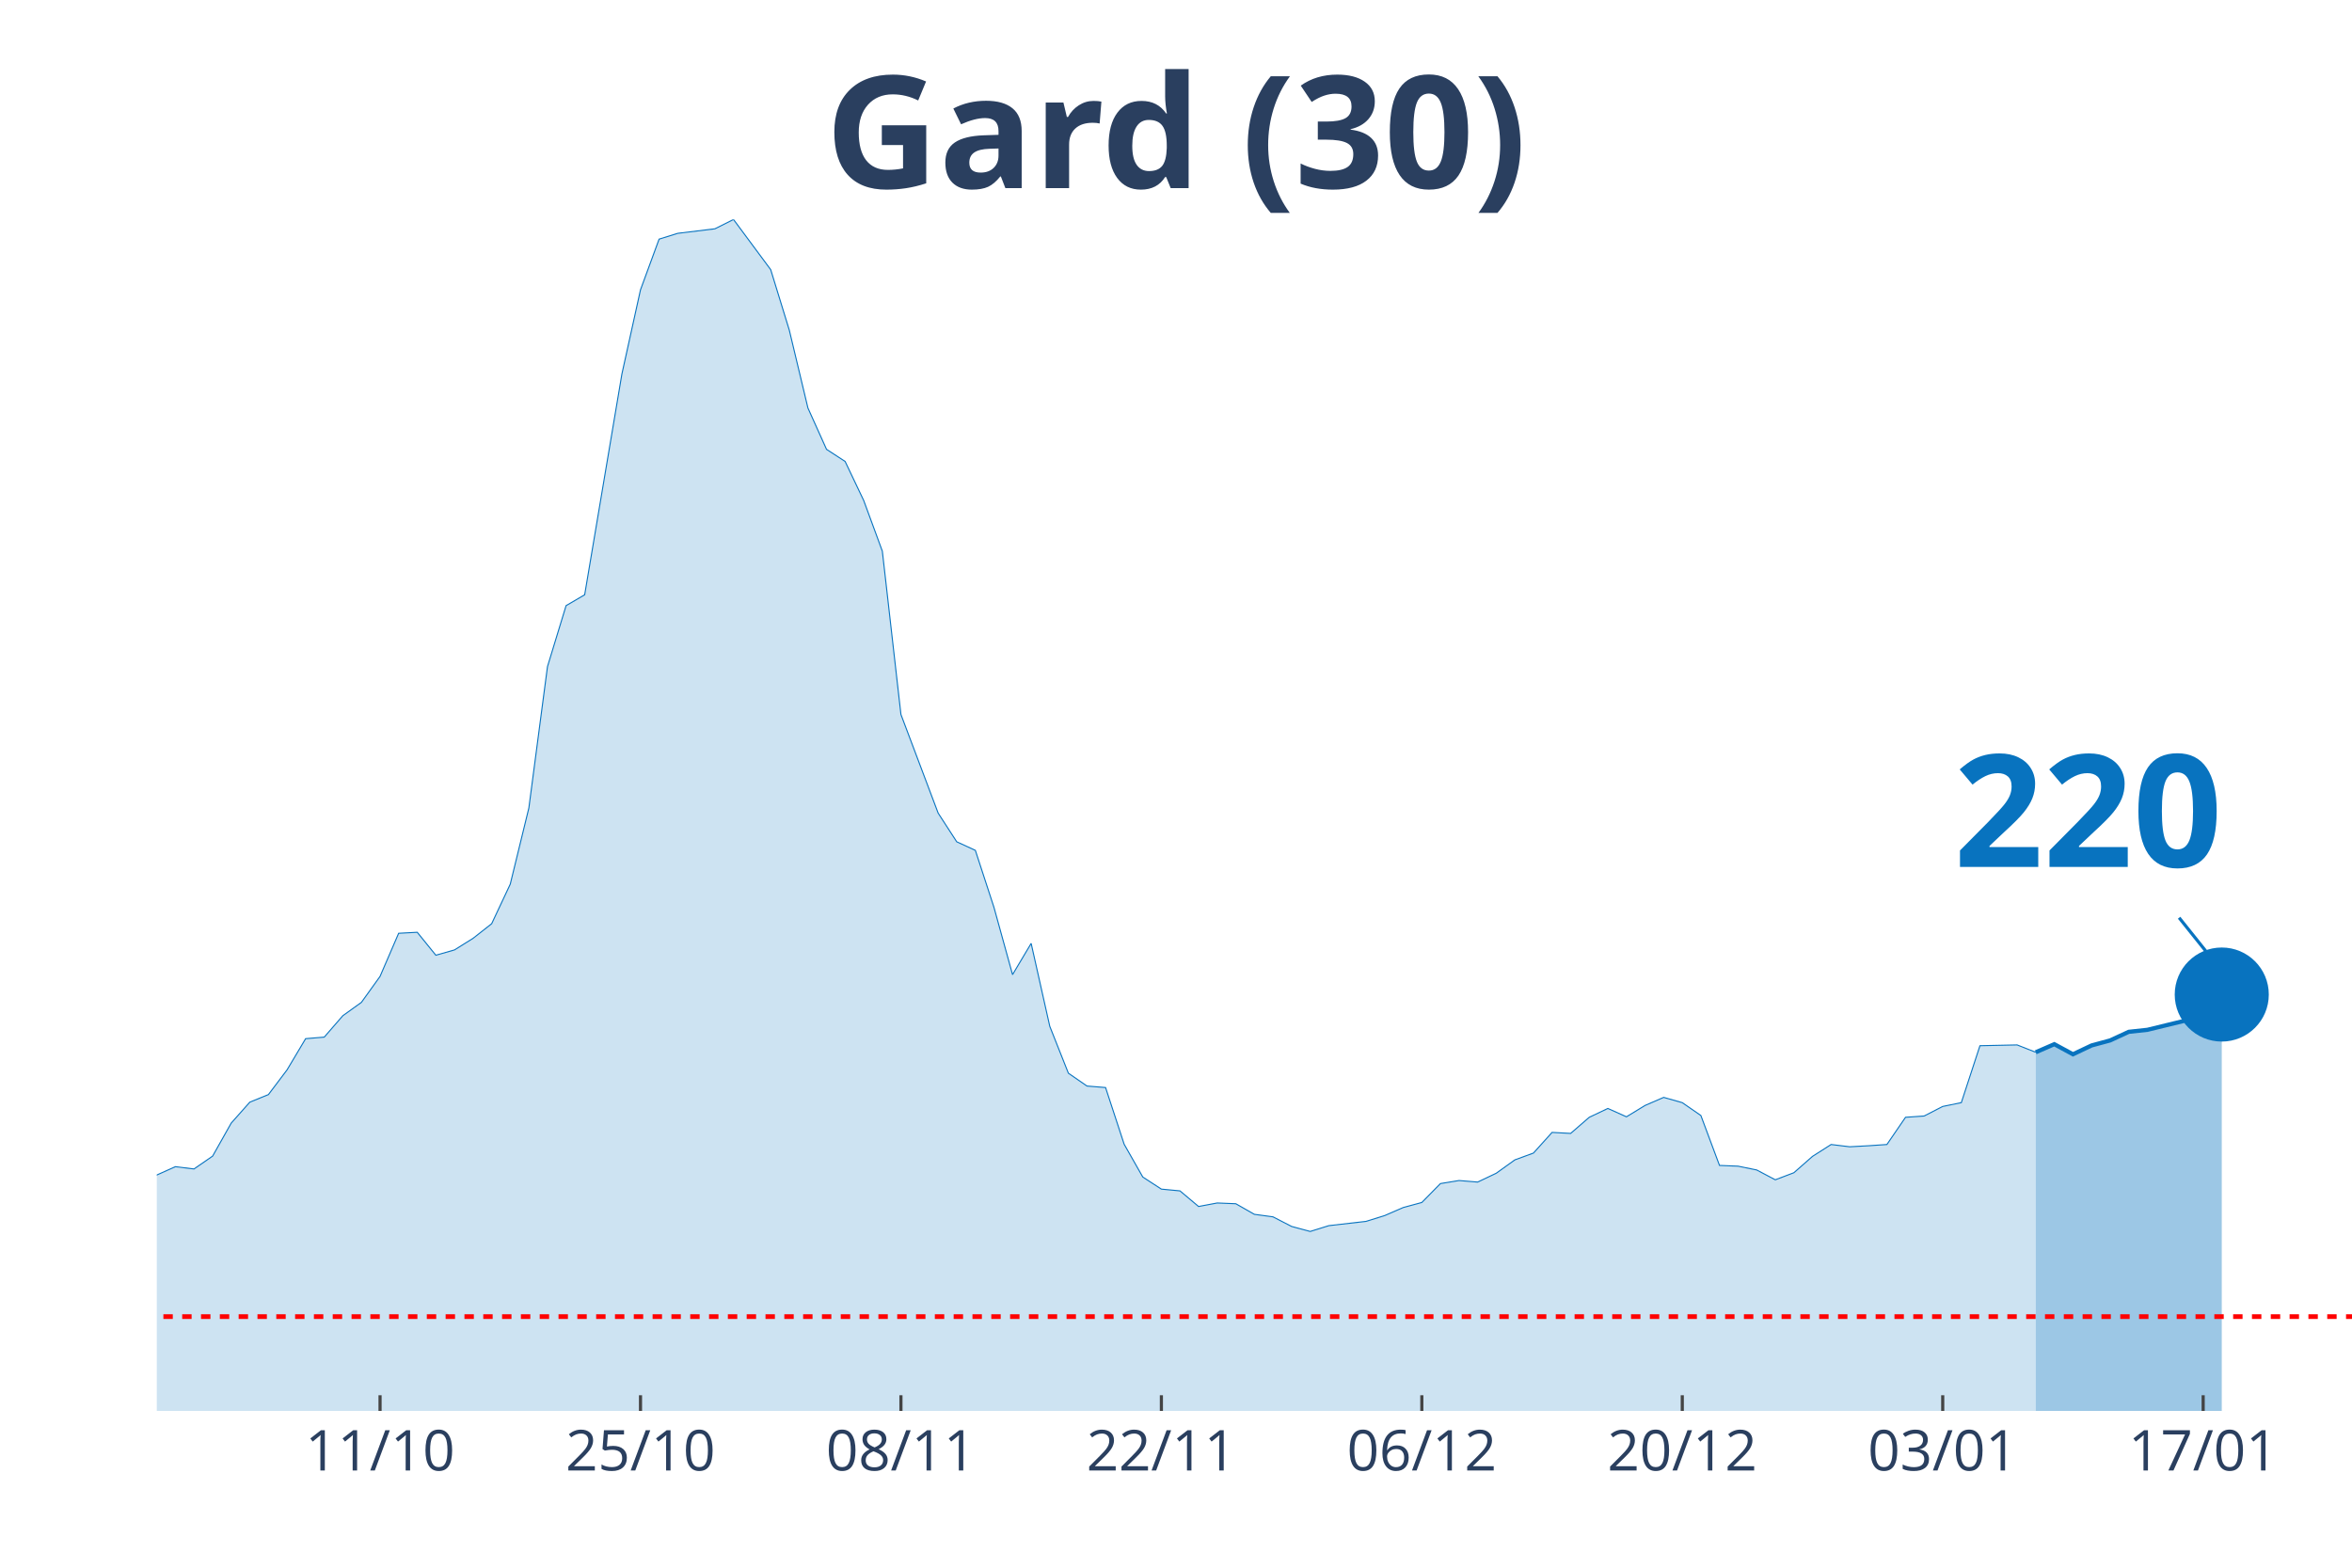
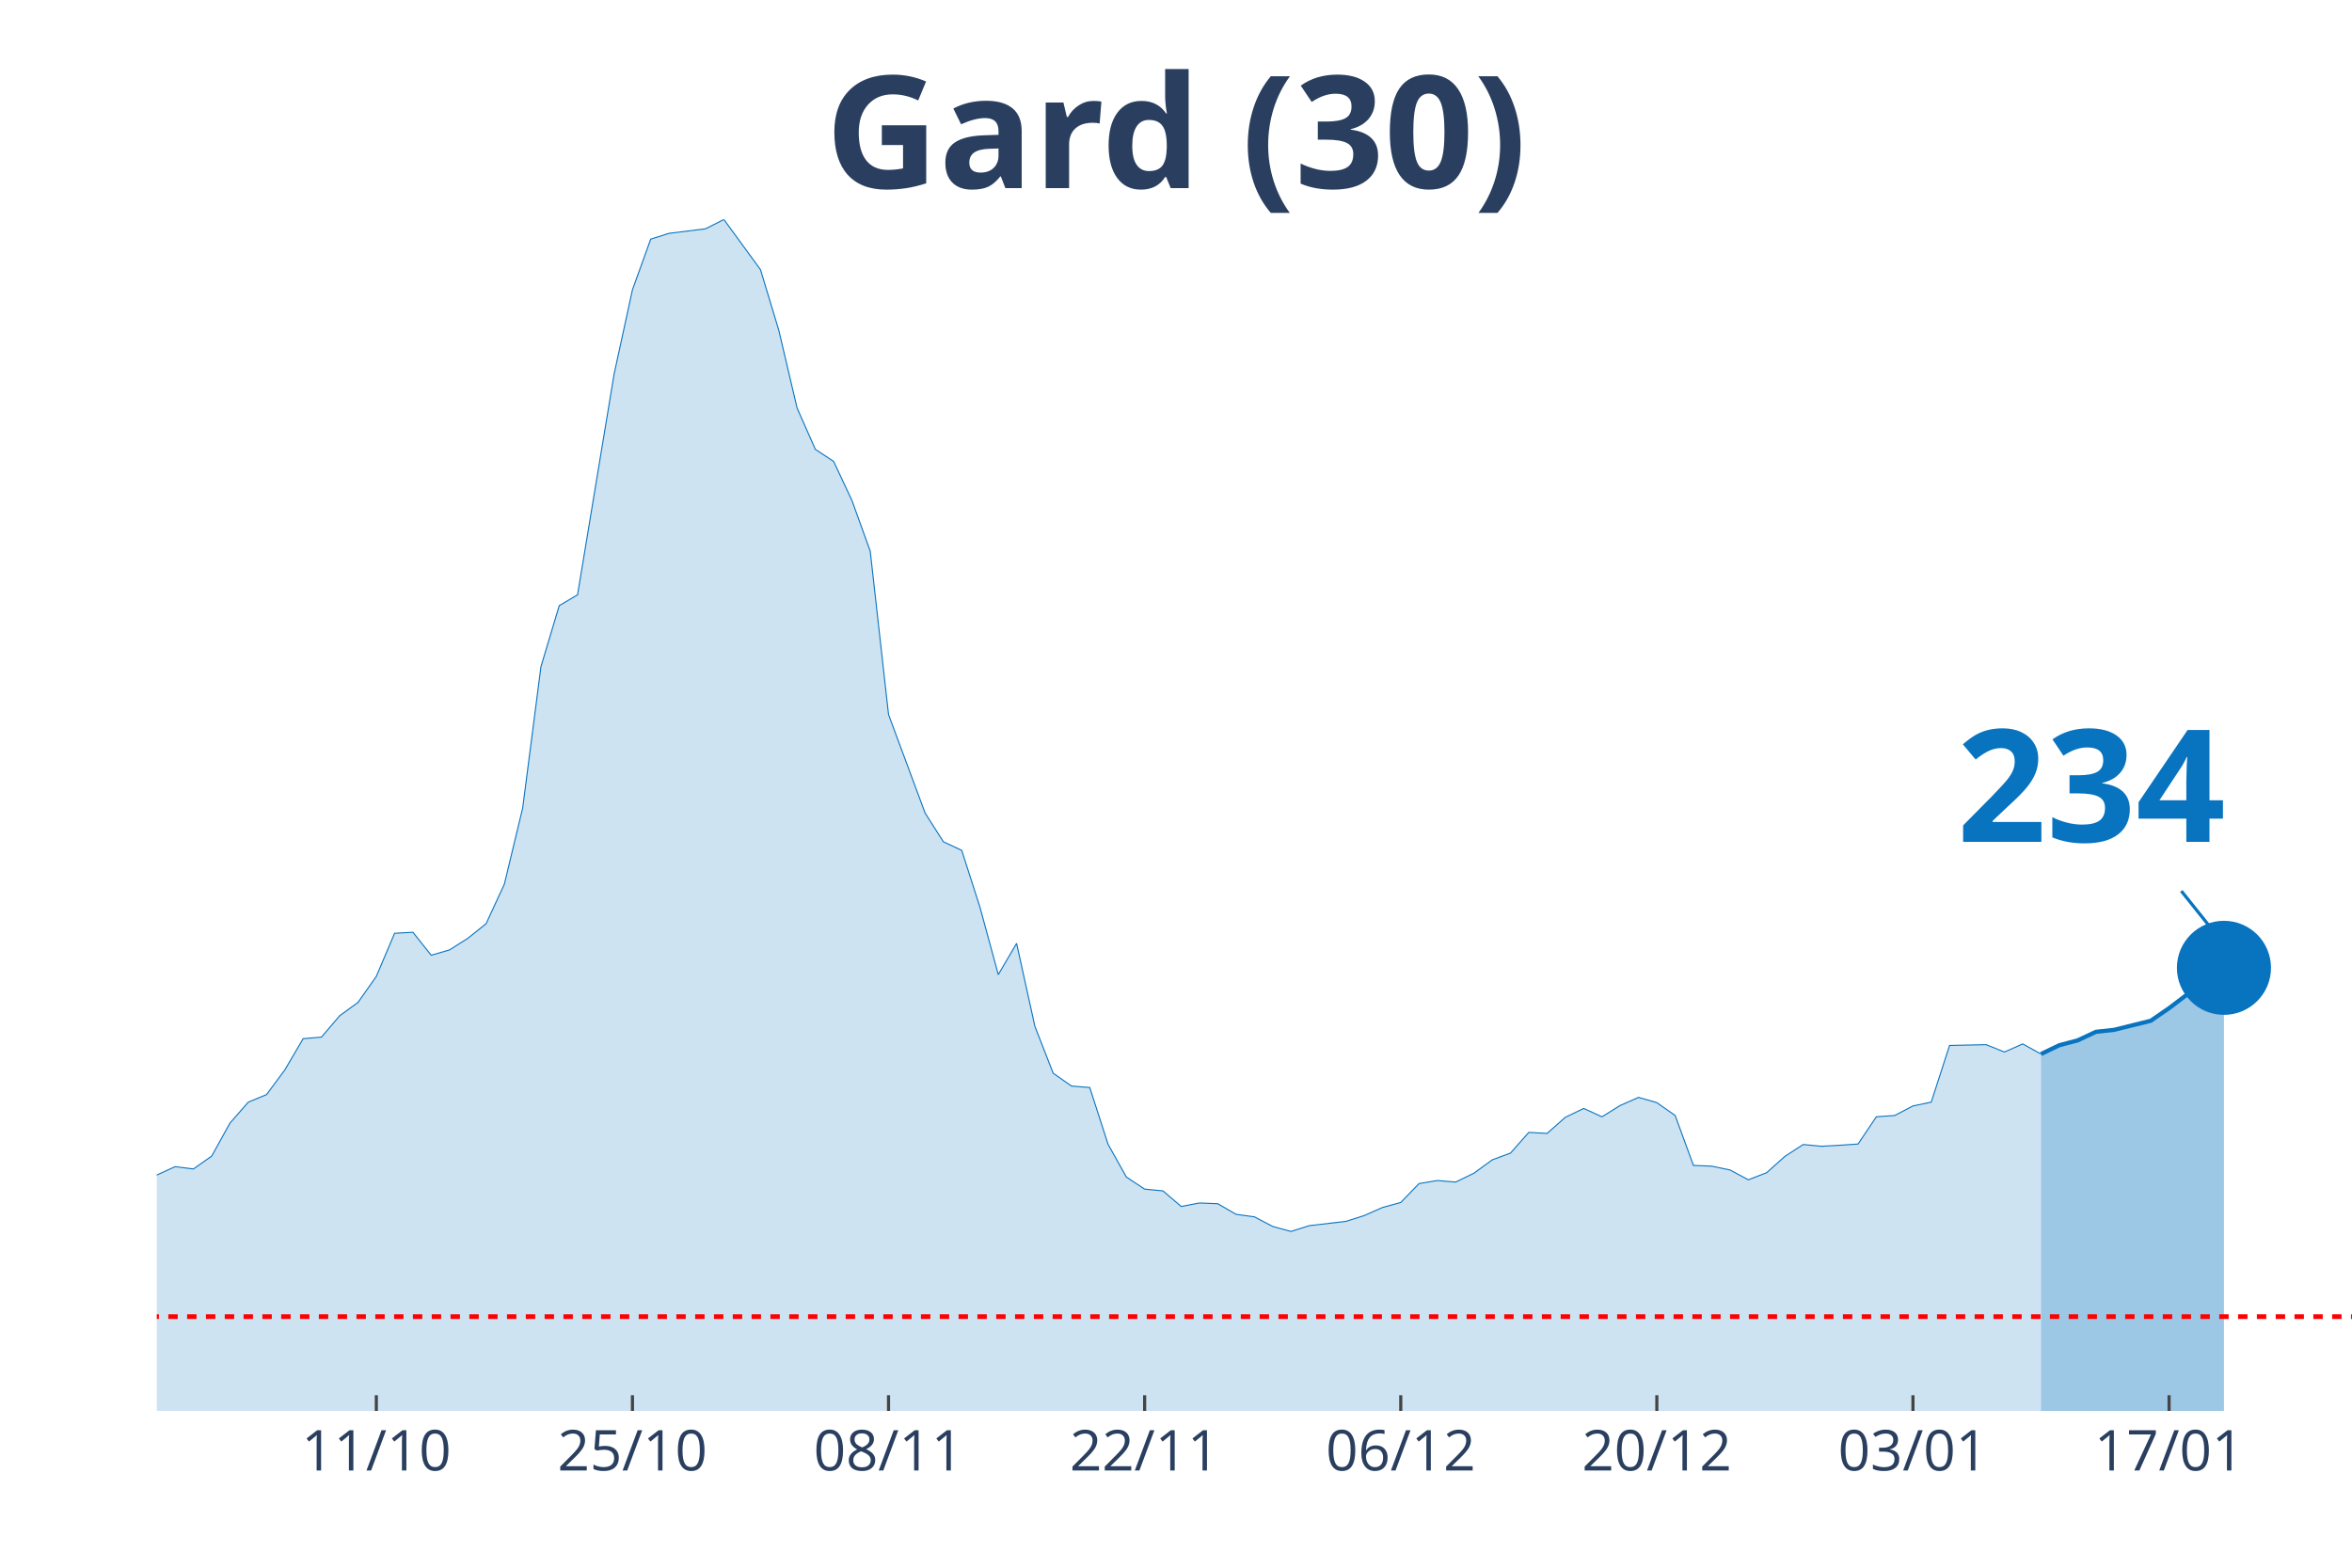
<svg xmlns="http://www.w3.org/2000/svg" class="main-svg" width="1125" height="750" style="" viewBox="0 0 750 500">
  <rect x="0" y="0" width="750" height="500" style="fill: rgb(0, 0, 0); fill-opacity: 0;" />
-   <defs id="defs-2b3df0">
+   <defs id="defs-a117e0">
    <g class="clips">
-       <clipPath id="clip2b3df0xyplot" class="plotclip">
+       <clipPath id="clipa117e0xyplot" class="plotclip">
        <rect width="700" height="380" />
      </clipPath>
-       <clipPath class="axesclip" id="clip2b3df0x">
+       <clipPath class="axesclip" id="clipa117e0x">
        <rect x="50" y="0" width="700" height="500" />
      </clipPath>
-       <clipPath class="axesclip" id="clip2b3df0y">
+       <clipPath class="axesclip" id="clipa117e0y">
        <rect x="0" y="70" width="750" height="380" />
      </clipPath>
-       <clipPath class="axesclip" id="clip2b3df0xy">
+       <clipPath class="axesclip" id="clipa117e0xy">
        <rect x="50" y="70" width="700" height="380" />
      </clipPath>
    </g>
    <g class="gradients" />
  </defs>
  <g class="bglayer">
    <rect class="bg" x="50" y="70" width="700" height="380" style="fill: rgb(0, 0, 0); fill-opacity: 0; stroke-width: 0;" />
  </g>
  <g class="layer-below">
    <g class="imagelayer" />
    <g class="shapelayer" />
  </g>
  <g class="cartesianlayer">
    <g class="subplot xy">
      <g class="layer-subplot">
        <g class="shapelayer" />
        <g class="imagelayer" />
      </g>
      <g class="gridlayer">
        <g class="x">
-           <path class="xgrid crisp" transform="translate(121.19,0)" d="M0,70v380" style="stroke: rgb(255, 255, 255); stroke-opacity: 1; stroke-width: 1px;" />
-           <path class="xgrid crisp" transform="translate(204.24,0)" d="M0,70v380" style="stroke: rgb(255, 255, 255); stroke-opacity: 1; stroke-width: 1px;" />
-           <path class="xgrid crisp" transform="translate(287.29,0)" d="M0,70v380" style="stroke: rgb(255, 255, 255); stroke-opacity: 1; stroke-width: 1px;" />
-           <path class="xgrid crisp" transform="translate(370.34,0)" d="M0,70v380" style="stroke: rgb(255, 255, 255); stroke-opacity: 1; stroke-width: 1px;" />
-           <path class="xgrid crisp" transform="translate(453.39,0)" d="M0,70v380" style="stroke: rgb(255, 255, 255); stroke-opacity: 1; stroke-width: 1px;" />
-           <path class="xgrid crisp" transform="translate(536.44,0)" d="M0,70v380" style="stroke: rgb(255, 255, 255); stroke-opacity: 1; stroke-width: 1px;" />
-           <path class="xgrid crisp" transform="translate(619.49,0)" d="M0,70v380" style="stroke: rgb(255, 255, 255); stroke-opacity: 1; stroke-width: 1px;" />
-           <path class="xgrid crisp" transform="translate(702.54,0)" d="M0,70v380" style="stroke: rgb(255, 255, 255); stroke-opacity: 1; stroke-width: 1px;" />
+           <path class="xgrid crisp" transform="translate(120,0)" d="M0,70v380" style="stroke: rgb(255, 255, 255); stroke-opacity: 1; stroke-width: 1px;" />
+           <path class="xgrid crisp" transform="translate(201.67,0)" d="M0,70v380" style="stroke: rgb(255, 255, 255); stroke-opacity: 1; stroke-width: 1px;" />
+           <path class="xgrid crisp" transform="translate(283.33,0)" d="M0,70v380" style="stroke: rgb(255, 255, 255); stroke-opacity: 1; stroke-width: 1px;" />
+           <path class="xgrid crisp" transform="translate(365,0)" d="M0,70v380" style="stroke: rgb(255, 255, 255); stroke-opacity: 1; stroke-width: 1px;" />
+           <path class="xgrid crisp" transform="translate(446.67,0)" d="M0,70v380" style="stroke: rgb(255, 255, 255); stroke-opacity: 1; stroke-width: 1px;" />
+           <path class="xgrid crisp" transform="translate(528.33,0)" d="M0,70v380" style="stroke: rgb(255, 255, 255); stroke-opacity: 1; stroke-width: 1px;" />
+           <path class="xgrid crisp" transform="translate(610,0)" d="M0,70v380" style="stroke: rgb(255, 255, 255); stroke-opacity: 1; stroke-width: 1px;" />
+           <path class="xgrid crisp" transform="translate(691.67,0)" d="M0,70v380" style="stroke: rgb(255, 255, 255); stroke-opacity: 1; stroke-width: 1px;" />
        </g>
        <g class="y" />
      </g>
      <g class="zerolinelayer" />
      <path class="xlines-below" />
      <path class="ylines-below" />
      <g class="overlines-below" />
      <g class="xaxislayer-below" />
      <g class="yaxislayer-below" />
      <g class="overaxes-below" />
-       <g class="plot" transform="translate(50, 70)" clip-path="url('#clip2b3df0xyplot')">
+       <g class="plot" transform="translate(50, 70)" clip-path="url('#clipa117e0xyplot')">
        <g class="scatterlayer mlayer">
-           <g class="trace scatter traceb77e24" style="stroke-miterlimit: 2;">
+           <g class="trace scatter tracee43f26" style="stroke-miterlimit: 2;">
            <g class="fills">
              <g>
-                 <path class="js-fill" d="M599.15,380L-806.78,380L-806.78,374.45L-753.39,376.62L-747.46,376.14L-676.27,371L-670.34,370.43L-646.61,369.79L-640.68,372.12L-605.08,376.86L-599.15,376.22L-498.31,378.15L-492.37,378.15L-397.46,372.93L-391.53,373.65L-314.41,368.99L-308.47,368.42L-278.81,362.96L-272.88,362.39L-255.08,356.2L-249.15,355.88L-219.49,351.78L-213.56,351.62L-183.9,347.92L-177.97,344.31L-166.1,338.84L-160.17,337.72L-142.37,333.94L-136.44,335.38L-124.58,332.01L-118.64,332.81L-112.71,333.45L-106.78,331.85L-100.85,332.41L-94.92,328.23L-88.98,327.26L-83.05,324.45L-77.12,322.04L-71.19,321.8L-65.25,316.73L-59.32,314.56L-53.39,313.84L-47.46,314.56L-41.53,316.81L-35.59,315.85L-29.66,314.72L-23.73,315.85L-17.8,316.41L-11.86,317.94L0,304.76L5.93,302.1L11.86,302.83L17.8,298.73L23.73,288.2L29.66,281.52L35.59,279.11L41.53,271.23L47.46,261.27L53.39,260.78L59.32,253.95L65.25,249.69L71.19,241.41L77.12,227.66L83.05,227.34L88.98,234.66L94.92,232.97L100.85,229.27L106.78,224.61L112.71,211.99L118.64,187.71L124.58,142.61L130.51,123.16L136.44,119.7L148.31,49.28L154.24,22.43L160.17,6.27L166.1,4.42L177.97,2.97L183.9,0L195.76,16L201.69,35.29L207.63,60.13L213.56,73.31L219.49,77.17L225.42,89.63L231.36,105.79L237.29,157.88L249.15,189.32L255.08,198.48L261.02,201.21L266.95,219.38L272.88,240.85L278.81,230.88L284.75,257.33L290.68,272.28L296.61,276.38L302.54,276.86L308.47,294.95L314.41,305.4L320.34,309.26L326.27,309.82L332.2,314.8L338.14,313.68L344.07,313.92L350,317.3L355.93,318.1L361.86,321.16L367.8,322.76L373.73,320.91L385.59,319.55L391.53,317.7L397.46,315.13L403.39,313.52L409.32,307.49L415.25,306.52L421.19,307.01L427.12,304.19L433.05,299.93L438.98,297.76L444.92,291.17L450.85,291.49L456.78,286.35L462.71,283.53L468.64,286.19L474.58,282.57L480.51,280L486.44,281.68L492.37,285.78L498.31,301.7L504.24,301.94L510.17,303.15L516.1,306.28L522.03,304.03L527.97,298.81L533.9,295.03L539.83,295.75L545.76,295.43L551.69,295.03L557.63,286.35L563.56,285.94L569.49,282.89L575.42,281.68L581.36,263.52L593.22,263.27L599.15,265.61" style="fill: rgb(8, 115, 191); fill-opacity: 0.2; stroke-width: 0;" />
+                 <path class="js-fill" d="M600.83,380L-793.33,380L-793.33,374.45L-740.83,376.62L-735,376.14L-665,371L-659.17,370.43L-635.83,369.79L-630,372.12L-595,376.86L-589.17,376.22L-495.83,377.67L-490,378.15L-408.33,373.97L-402.5,373.57L-320.83,370.92L-315,370.27L-239.17,354.6L-233.33,355.08L-215.83,351.78L-210,351.62L-180.83,347.92L-175,344.31L-163.33,338.84L-157.5,337.72L-140,333.94L-134.17,335.38L-122.5,332.01L-116.67,332.81L-110.83,333.45L-105,331.85L-99.17,332.41L-93.33,328.23L-87.5,327.26L-81.67,324.45L-75.83,322.04L-70,321.8L-64.17,316.73L-58.33,314.56L-52.5,313.84L-46.67,314.56L-40.83,316.81L-35,315.85L-29.17,314.72L-23.33,315.85L-17.5,316.41L-11.67,317.94L0,304.76L5.83,302.1L11.67,302.83L17.5,298.73L23.33,288.2L29.17,281.52L35,279.11L40.83,271.23L46.67,261.27L52.5,260.78L58.33,253.95L64.17,249.69L70,241.41L75.83,227.66L81.67,227.34L87.5,234.66L93.33,232.97L99.17,229.27L105,224.61L110.83,211.99L116.67,187.71L122.5,142.61L128.33,123.16L134.17,119.7L145.83,49.28L151.67,22.43L157.5,6.27L163.33,4.42L175,2.97L180.83,0L192.5,16L198.33,35.29L204.17,60.13L210,73.31L215.83,77.17L221.67,89.63L227.5,105.79L233.33,157.88L245,189.32L250.83,198.48L256.67,201.21L262.5,219.38L268.33,240.85L274.17,230.88L280,257.33L285.83,272.28L291.67,276.38L297.5,276.86L303.33,294.95L309.17,305.4L315,309.26L320.83,309.82L326.67,314.8L332.5,313.68L338.33,313.92L344.17,317.3L350,318.1L355.83,321.16L361.67,322.76L367.5,320.91L379.17,319.55L385,317.7L390.83,315.13L396.67,313.52L402.5,307.49L408.33,306.52L414.17,307.01L420,304.19L425.83,299.93L431.67,297.76L437.5,291.17L443.33,291.49L449.17,286.35L455,283.53L460.83,286.19L466.67,282.57L472.5,280L478.33,281.68L484.17,285.78L490,301.7L495.83,301.94L501.67,303.15L507.5,306.28L513.33,304.03L519.17,298.81L525,295.03L530.83,295.59L536.67,295.27L542.5,294.87L548.33,286.19L554.17,285.78L560,282.73L565.83,281.52L571.67,263.44L583.33,263.19L589.17,265.53L595,262.95L600.83,266.17" style="fill: rgb(8, 115, 191); fill-opacity: 0.2; stroke-width: 0;" />
              </g>
            </g>
            <g class="errorbars" />
            <g class="lines">
-               <path class="js-line" d="M-806.78,374.45L-753.39,376.62L-747.46,376.14L-676.27,371L-670.34,370.43L-646.61,369.79L-640.68,372.12L-605.08,376.86L-599.15,376.22L-498.31,378.15L-492.37,378.15L-397.46,372.93L-391.53,373.65L-314.41,368.99L-308.47,368.42L-278.81,362.96L-272.88,362.39L-255.08,356.2L-249.15,355.88L-219.49,351.78L-213.56,351.62L-183.9,347.92L-177.97,344.31L-166.1,338.84L-160.17,337.72L-142.37,333.94L-136.44,335.38L-124.58,332.01L-118.64,332.81L-112.71,333.45L-106.78,331.85L-100.85,332.41L-94.92,328.23L-88.98,327.26L-83.05,324.45L-77.12,322.04L-71.19,321.8L-65.25,316.73L-59.32,314.56L-53.39,313.84L-47.46,314.56L-41.53,316.81L-35.59,315.85L-29.66,314.72L-23.73,315.85L-17.8,316.41L-11.86,317.94L0,304.76L5.93,302.1L11.86,302.83L17.8,298.73L23.73,288.2L29.66,281.52L35.59,279.11L41.53,271.23L47.46,261.27L53.39,260.78L59.32,253.95L65.25,249.69L71.19,241.41L77.12,227.66L83.05,227.34L88.98,234.66L94.92,232.97L100.85,229.27L106.78,224.61L112.71,211.99L118.64,187.71L124.58,142.61L130.51,123.16L136.44,119.7L148.31,49.28L154.24,22.43L160.17,6.27L166.1,4.42L177.97,2.97L183.9,0L195.76,16L201.69,35.29L207.63,60.13L213.56,73.31L219.49,77.17L225.42,89.63L231.36,105.79L237.29,157.88L249.15,189.32L255.08,198.48L261.02,201.21L266.95,219.38L272.88,240.85L278.81,230.88L284.75,257.33L290.68,272.28L296.61,276.38L302.54,276.86L308.47,294.95L314.41,305.4L320.34,309.26L326.27,309.82L332.2,314.8L338.14,313.68L344.07,313.92L350,317.3L355.93,318.1L361.86,321.16L367.8,322.76L373.73,320.91L385.59,319.55L391.53,317.7L397.46,315.13L403.39,313.52L409.32,307.49L415.25,306.52L421.19,307.01L427.12,304.19L433.05,299.93L438.98,297.76L444.92,291.17L450.85,291.49L456.78,286.35L462.71,283.53L468.64,286.19L474.58,282.57L480.51,280L486.44,281.68L492.37,285.78L498.31,301.7L504.24,301.94L510.17,303.15L516.1,306.28L522.03,304.03L527.97,298.81L533.9,295.03L539.83,295.75L545.76,295.43L551.69,295.03L557.63,286.35L563.56,285.94L569.49,282.89L575.42,281.68L581.36,263.52L593.22,263.27L599.15,265.61" style="vector-effect: non-scaling-stroke; fill: none; stroke: rgb(8, 115, 191); stroke-opacity: 1; stroke-width: 0.5px; opacity: 1;" />
+               <path class="js-line" d="M-793.33,374.45L-740.83,376.62L-735,376.14L-665,371L-659.17,370.43L-635.83,369.79L-630,372.12L-595,376.86L-589.17,376.22L-495.83,377.67L-490,378.15L-408.33,373.97L-402.5,373.57L-320.83,370.92L-315,370.27L-239.17,354.6L-233.33,355.08L-215.83,351.78L-210,351.62L-180.83,347.92L-175,344.31L-163.33,338.84L-157.5,337.72L-140,333.94L-134.17,335.38L-122.5,332.01L-116.67,332.81L-110.83,333.45L-105,331.85L-99.17,332.41L-93.33,328.23L-87.5,327.26L-81.67,324.45L-75.83,322.04L-70,321.8L-64.17,316.73L-58.33,314.56L-52.5,313.84L-46.67,314.56L-40.83,316.81L-35,315.85L-29.17,314.72L-23.33,315.85L-17.5,316.41L-11.67,317.94L0,304.76L5.83,302.1L11.67,302.83L17.5,298.73L23.33,288.2L29.17,281.52L35,279.11L40.83,271.23L46.67,261.27L52.5,260.78L58.33,253.95L64.17,249.69L70,241.41L75.83,227.66L81.67,227.34L87.5,234.66L93.33,232.97L99.17,229.27L105,224.61L110.83,211.99L116.67,187.71L122.5,142.61L128.33,123.16L134.17,119.7L145.83,49.28L151.67,22.43L157.5,6.27L163.33,4.42L175,2.97L180.83,0L192.5,16L198.33,35.29L204.17,60.13L210,73.31L215.83,77.17L221.67,89.63L227.5,105.79L233.33,157.88L245,189.32L250.83,198.48L256.67,201.21L262.5,219.38L268.33,240.85L274.17,230.88L280,257.33L285.83,272.28L291.67,276.38L297.5,276.86L303.33,294.95L309.17,305.4L315,309.26L320.83,309.82L326.67,314.8L332.5,313.68L338.33,313.92L344.17,317.3L350,318.1L355.83,321.16L361.67,322.76L367.5,320.91L379.17,319.55L385,317.7L390.83,315.13L396.67,313.52L402.5,307.49L408.33,306.52L414.17,307.01L420,304.19L425.83,299.93L431.67,297.76L437.5,291.17L443.33,291.49L449.17,286.35L455,283.53L460.83,286.19L466.67,282.57L472.5,280L478.33,281.68L484.17,285.78L490,301.7L495.83,301.94L501.67,303.15L507.5,306.28L513.33,304.03L519.17,298.81L525,295.03L530.83,295.59L536.67,295.27L542.5,294.87L548.33,286.19L554.17,285.78L560,282.73L565.83,281.52L571.67,263.44L583.33,263.19L589.17,265.53L595,262.95L600.83,266.17" style="vector-effect: non-scaling-stroke; fill: none; stroke: rgb(8, 115, 191); stroke-opacity: 1; stroke-width: 0.5px; opacity: 1;" />
            </g>
            <g class="points" />
            <g class="text" />
          </g>
-           <g class="trace scatter trace541b56" style="stroke-miterlimit: 2;">
+           <g class="trace scatter tracee91149" style="stroke-miterlimit: 2;">
            <g class="fills">
              <g>
-                 <path class="js-fill" d="M658.47,380L599.15,380L599.15,265.61L605.08,263.03L611.02,266.25L616.95,263.44L622.88,261.83L628.81,259.09L634.75,258.45L646.61,255.56L652.54,251.54L658.47,247.2" style="fill: rgb(8, 115, 191); fill-opacity: 0.4; stroke-width: 0;" />
+                 <path class="js-fill" d="M659.17,380L600.83,380L600.83,266.17L606.67,263.36L612.5,261.83L618.33,259.09L624.17,258.45L635.83,255.56L641.67,251.54L647.5,247.12L653.33,240.12L659.17,238.68" style="fill: rgb(8, 115, 191); fill-opacity: 0.4; stroke-width: 0;" />
              </g>
            </g>
            <g class="errorbars" />
            <g class="lines">
-               <path class="js-line" d="M599.15,265.61L605.08,263.03L611.02,266.25L616.95,263.44L622.88,261.83L628.81,259.09L634.75,258.45L646.61,255.56L652.54,251.54L658.47,247.2" style="vector-effect: non-scaling-stroke; fill: none; stroke: rgb(8, 115, 191); stroke-opacity: 1; stroke-width: 2px; opacity: 1;" />
+               <path class="js-line" d="M600.83,266.17L606.67,263.36L612.5,261.83L618.33,259.09L624.17,258.45L635.83,255.56L641.67,251.54L647.5,247.12L653.33,240.12L659.17,238.68" style="vector-effect: non-scaling-stroke; fill: none; stroke: rgb(8, 115, 191); stroke-opacity: 1; stroke-width: 2px; opacity: 1;" />
            </g>
            <g class="points" />
            <g class="text" />
          </g>
-           <g class="trace scatter trace2809a4" style="stroke-miterlimit: 2; opacity: 1;">
+           <g class="trace scatter trace2f7f7e" style="stroke-miterlimit: 2; opacity: 1;">
            <g class="fills" />
            <g class="errorbars" />
            <g class="lines" />
            <g class="points">
-               <path class="point" transform="translate(658.47,247.2)" d="M15,0A15,15 0 1,1 0,-15A15,15 0 0,1 15,0Z" style="opacity: 1; stroke-width: 0px; fill: rgb(8, 115, 191); fill-opacity: 1;" />
+               <path class="point" transform="translate(659.17,238.68)" d="M15,0A15,15 0 1,1 0,-15A15,15 0 0,1 15,0Z" style="opacity: 1; stroke-width: 0px; fill: rgb(8, 115, 191); fill-opacity: 1;" />
            </g>
            <g class="text" />
          </g>
        </g>
      </g>
      <g class="overplot" />
      <path class="xlines-above crisp" style="fill: none; stroke-width: 1px; stroke: rgb(0, 0, 0); stroke-opacity: 0;" d="" />
      <path class="ylines-above crisp" style="fill: none;" d="M0,0" />
      <g class="overlines-above" />
      <g class="xaxislayer-above">
-         <path class="xtick ticks crisp" d="M0,450v-5" transform="translate(121.19,0)" style="stroke: rgb(68, 68, 68); stroke-opacity: 1; stroke-width: 1px;" />
-         <path class="xtick ticks crisp" d="M0,450v-5" transform="translate(204.24,0)" style="stroke: rgb(68, 68, 68); stroke-opacity: 1; stroke-width: 1px;" />
-         <path class="xtick ticks crisp" d="M0,450v-5" transform="translate(287.29,0)" style="stroke: rgb(68, 68, 68); stroke-opacity: 1; stroke-width: 1px;" />
-         <path class="xtick ticks crisp" d="M0,450v-5" transform="translate(370.34,0)" style="stroke: rgb(68, 68, 68); stroke-opacity: 1; stroke-width: 1px;" />
-         <path class="xtick ticks crisp" d="M0,450v-5" transform="translate(453.39,0)" style="stroke: rgb(68, 68, 68); stroke-opacity: 1; stroke-width: 1px;" />
-         <path class="xtick ticks crisp" d="M0,450v-5" transform="translate(536.44,0)" style="stroke: rgb(68, 68, 68); stroke-opacity: 1; stroke-width: 1px;" />
-         <path class="xtick ticks crisp" d="M0,450v-5" transform="translate(619.49,0)" style="stroke: rgb(68, 68, 68); stroke-opacity: 1; stroke-width: 1px;" />
-         <path class="xtick ticks crisp" d="M0,450v-5" transform="translate(702.54,0)" style="stroke: rgb(68, 68, 68); stroke-opacity: 1; stroke-width: 1px;" />
+         <path class="xtick ticks crisp" d="M0,450v-5" transform="translate(120,0)" style="stroke: rgb(68, 68, 68); stroke-opacity: 1; stroke-width: 1px;" />
+         <path class="xtick ticks crisp" d="M0,450v-5" transform="translate(201.67,0)" style="stroke: rgb(68, 68, 68); stroke-opacity: 1; stroke-width: 1px;" />
+         <path class="xtick ticks crisp" d="M0,450v-5" transform="translate(283.33,0)" style="stroke: rgb(68, 68, 68); stroke-opacity: 1; stroke-width: 1px;" />
+         <path class="xtick ticks crisp" d="M0,450v-5" transform="translate(365,0)" style="stroke: rgb(68, 68, 68); stroke-opacity: 1; stroke-width: 1px;" />
+         <path class="xtick ticks crisp" d="M0,450v-5" transform="translate(446.67,0)" style="stroke: rgb(68, 68, 68); stroke-opacity: 1; stroke-width: 1px;" />
+         <path class="xtick ticks crisp" d="M0,450v-5" transform="translate(528.33,0)" style="stroke: rgb(68, 68, 68); stroke-opacity: 1; stroke-width: 1px;" />
+         <path class="xtick ticks crisp" d="M0,450v-5" transform="translate(610,0)" style="stroke: rgb(68, 68, 68); stroke-opacity: 1; stroke-width: 1px;" />
+         <path class="xtick ticks crisp" d="M0,450v-5" transform="translate(691.67,0)" style="stroke: rgb(68, 68, 68); stroke-opacity: 1; stroke-width: 1px;" />
        <g class="xtick">
-           <text text-anchor="middle" x="0" y="469" transform="translate(121.19,0)" style="font-family: 'Open Sans', verdana, arial, sans-serif; font-size: 18px; fill: rgb(42, 63, 95); fill-opacity: 1; white-space: pre;">11/10</text>
+           <text text-anchor="middle" x="0" y="469" transform="translate(120,0)" style="font-family: 'Open Sans', verdana, arial, sans-serif; font-size: 18px; fill: rgb(42, 63, 95); fill-opacity: 1; white-space: pre;">11/10</text>
        </g>
        <g class="xtick">
-           <text text-anchor="middle" x="0" y="469" transform="translate(204.24,0)" style="font-family: 'Open Sans', verdana, arial, sans-serif; font-size: 18px; fill: rgb(42, 63, 95); fill-opacity: 1; white-space: pre;">25/10</text>
+           <text text-anchor="middle" x="0" y="469" transform="translate(201.67,0)" style="font-family: 'Open Sans', verdana, arial, sans-serif; font-size: 18px; fill: rgb(42, 63, 95); fill-opacity: 1; white-space: pre;">25/10</text>
        </g>
        <g class="xtick">
-           <text text-anchor="middle" x="0" y="469" transform="translate(287.29,0)" style="font-family: 'Open Sans', verdana, arial, sans-serif; font-size: 18px; fill: rgb(42, 63, 95); fill-opacity: 1; white-space: pre;">08/11</text>
+           <text text-anchor="middle" x="0" y="469" transform="translate(283.33,0)" style="font-family: 'Open Sans', verdana, arial, sans-serif; font-size: 18px; fill: rgb(42, 63, 95); fill-opacity: 1; white-space: pre;">08/11</text>
        </g>
        <g class="xtick">
-           <text text-anchor="middle" x="0" y="469" transform="translate(370.34,0)" style="font-family: 'Open Sans', verdana, arial, sans-serif; font-size: 18px; fill: rgb(42, 63, 95); fill-opacity: 1; white-space: pre;">22/11</text>
+           <text text-anchor="middle" x="0" y="469" transform="translate(365,0)" style="font-family: 'Open Sans', verdana, arial, sans-serif; font-size: 18px; fill: rgb(42, 63, 95); fill-opacity: 1; white-space: pre;">22/11</text>
        </g>
        <g class="xtick">
-           <text text-anchor="middle" x="0" y="469" transform="translate(453.39,0)" style="font-family: 'Open Sans', verdana, arial, sans-serif; font-size: 18px; fill: rgb(42, 63, 95); fill-opacity: 1; white-space: pre;">06/12</text>
+           <text text-anchor="middle" x="0" y="469" transform="translate(446.67,0)" style="font-family: 'Open Sans', verdana, arial, sans-serif; font-size: 18px; fill: rgb(42, 63, 95); fill-opacity: 1; white-space: pre;">06/12</text>
        </g>
        <g class="xtick">
-           <text text-anchor="middle" x="0" y="469" transform="translate(536.44,0)" style="font-family: 'Open Sans', verdana, arial, sans-serif; font-size: 18px; fill: rgb(42, 63, 95); fill-opacity: 1; white-space: pre;">20/12</text>
+           <text text-anchor="middle" x="0" y="469" transform="translate(528.33,0)" style="font-family: 'Open Sans', verdana, arial, sans-serif; font-size: 18px; fill: rgb(42, 63, 95); fill-opacity: 1; white-space: pre;">20/12</text>
        </g>
        <g class="xtick">
-           <text text-anchor="middle" x="0" y="469" transform="translate(619.49,0)" style="font-family: 'Open Sans', verdana, arial, sans-serif; font-size: 18px; fill: rgb(42, 63, 95); fill-opacity: 1; white-space: pre;">03/01</text>
+           <text text-anchor="middle" x="0" y="469" transform="translate(610,0)" style="font-family: 'Open Sans', verdana, arial, sans-serif; font-size: 18px; fill: rgb(42, 63, 95); fill-opacity: 1; white-space: pre;">03/01</text>
        </g>
        <g class="xtick">
-           <text text-anchor="middle" x="0" y="469" transform="translate(702.54,0)" style="font-family: 'Open Sans', verdana, arial, sans-serif; font-size: 18px; fill: rgb(42, 63, 95); fill-opacity: 1; white-space: pre;">17/01</text>
+           <text text-anchor="middle" x="0" y="469" transform="translate(691.67,0)" style="font-family: 'Open Sans', verdana, arial, sans-serif; font-size: 18px; fill: rgb(42, 63, 95); fill-opacity: 1; white-space: pre;">17/01</text>
        </g>
      </g>
      <g class="yaxislayer-above" />
      <g class="overaxes-above" />
    </g>
  </g>
  <g class="polarlayer" />
  <g class="ternarylayer" />
  <g class="geolayer" />
  <g class="funnelarealayer" />
  <g class="pielayer" />
  <g class="treemaplayer" />
  <g class="sunburstlayer" />
  <g class="glimages" />
-   <defs id="topdefs-2b3df0">
+   <defs id="topdefs-a117e0">
    <g class="clips" />
  </defs>
  <g class="layer-above">
    <g class="imagelayer" />
    <g class="shapelayer">
-       <path data-index="0" fill-rule="evenodd" d="M-3283.9,419.92L1052.54,419.92" clip-path="url('#clip2b3df0xy')" style="opacity: 1; stroke: rgb(255, 0, 0); stroke-opacity: 1; fill: rgb(0, 0, 0); fill-opacity: 0; stroke-dasharray: 3px, 3px; stroke-width: 1.5px;" />
+       <path data-index="0" fill-rule="evenodd" d="M-3228.33,419.92L1035.83,419.92" clip-path="url('#clipa117e0xy')" style="opacity: 1; stroke: rgb(255, 0, 0); stroke-opacity: 1; fill: rgb(0, 0, 0); fill-opacity: 0; stroke-dasharray: 3px, 3px; stroke-width: 1.5px;" />
    </g>
  </g>
  <g class="infolayer">
    <g class="g-gtitle">
      <text class="gtitle" x="375" y="25" text-anchor="middle" dy="0.7em" style="font-family: 'Open Sans', verdana, arial, sans-serif; font-size: 50px; fill: rgb(42, 63, 95); opacity: 1; font-weight: normal; white-space: pre;">
        <tspan style="font-weight:bold">Gard (30)</tspan>
      </text>
    </g>
    <g class="g-xtitle" />
    <g class="annotation" data-index="0" style="opacity: 1;">
-       <g class="annotation-text-g" transform="rotate(0,666.47,257.2)">
-         <g class="cursor-pointer" transform="translate(608, 221)">
+       <g class="annotation-text-g" transform="rotate(0,667.17,248.68)">
+         <g class="cursor-pointer" transform="translate(609, 213)">
          <rect class="bg" x="0.5" y="0.5" width="115" height="71" style="stroke-width: 1px; stroke: rgb(0, 0, 0); stroke-opacity: 0; fill: rgb(255, 255, 255); fill-opacity: 0.6;" />
          <text class="annotation-text" text-anchor="middle" x="57.812" y="55.5" style="font-family: 'Open Sans', verdana, arial, sans-serif; font-size: 50px; fill: rgb(8, 115, 191); fill-opacity: 1; white-space: pre;">
-             <tspan style="font-weight:bold">220 </tspan>
+             <tspan style="font-weight:bold">234 </tspan>
          </text>
        </g>
      </g>
      <g class="annotation-arrow-g" style="opacity: 1;">
-         <path d="M694.87,292.7L706.47,307.2" style="stroke-width: 1px; stroke: rgb(8, 115, 191); stroke-opacity: 1; stroke-dasharray: 0px, 0px, 18.569px, 18.569px;" />
+         <path d="M695.57,284.18L707.17,298.68" style="stroke-width: 1px; stroke: rgb(8, 115, 191); stroke-opacity: 1; stroke-dasharray: 0px, 0px, 18.569px, 18.569px;" />
      </g>
    </g>
  </g>
</svg>
